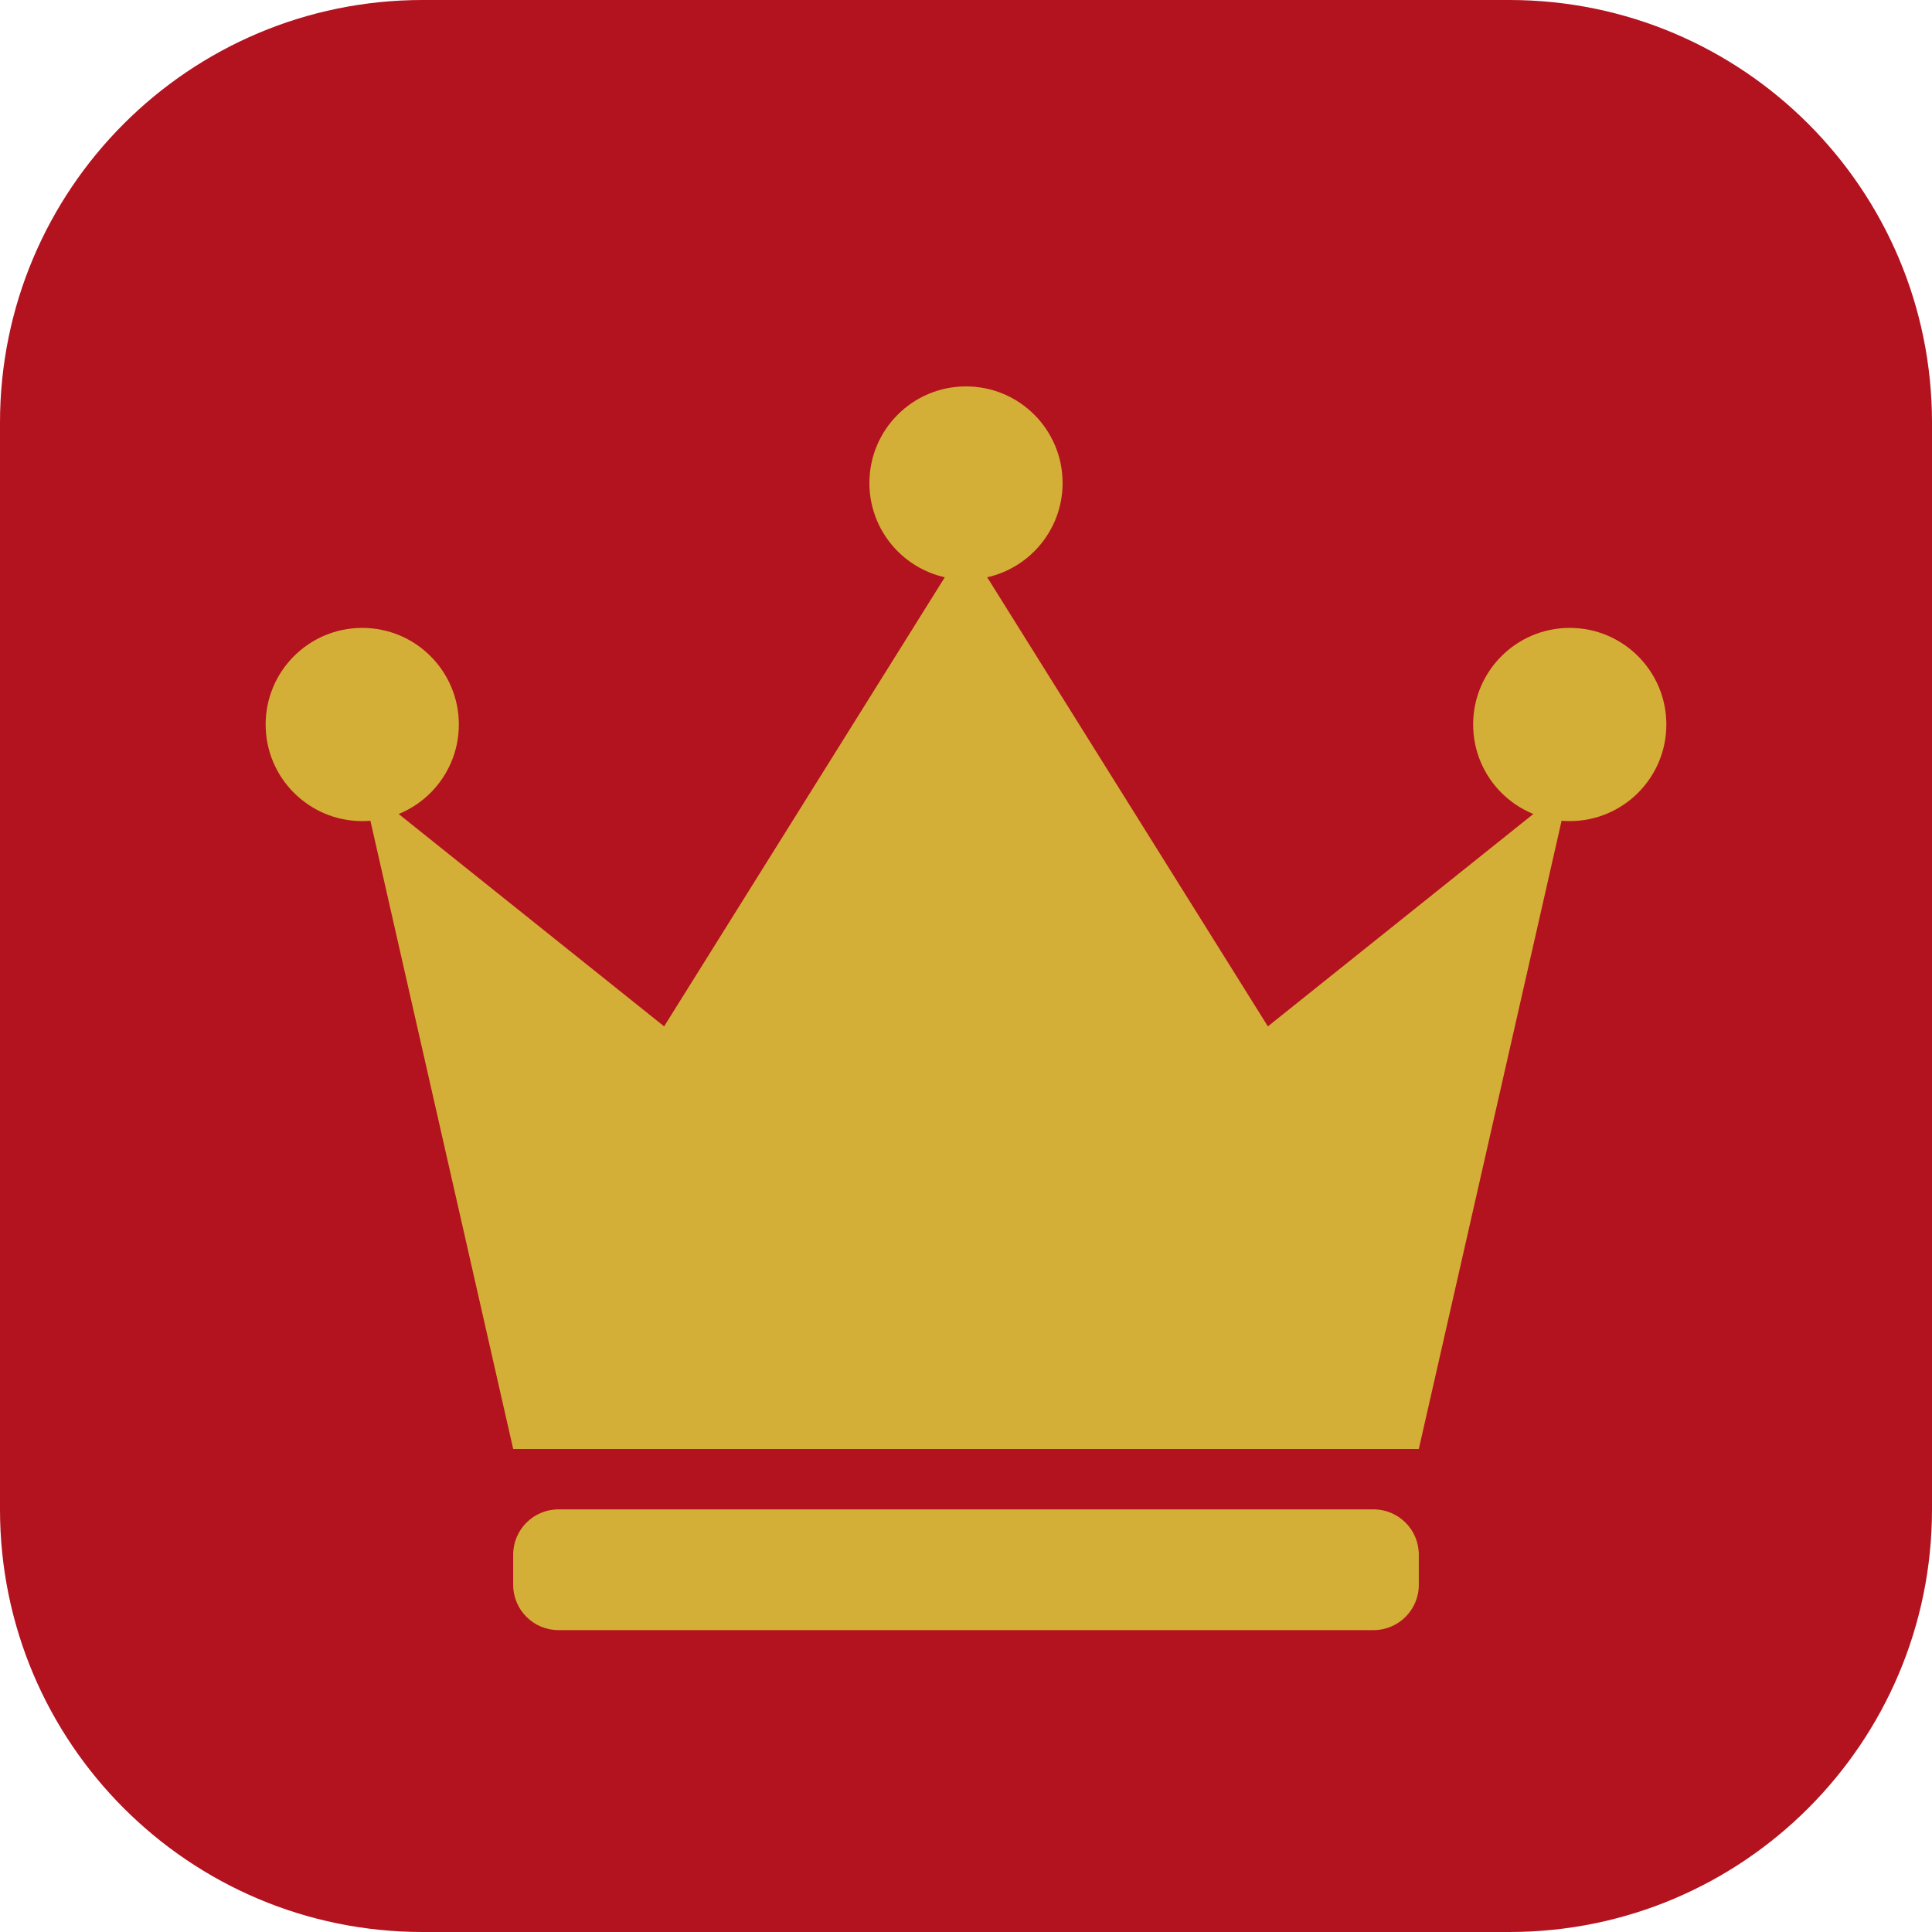
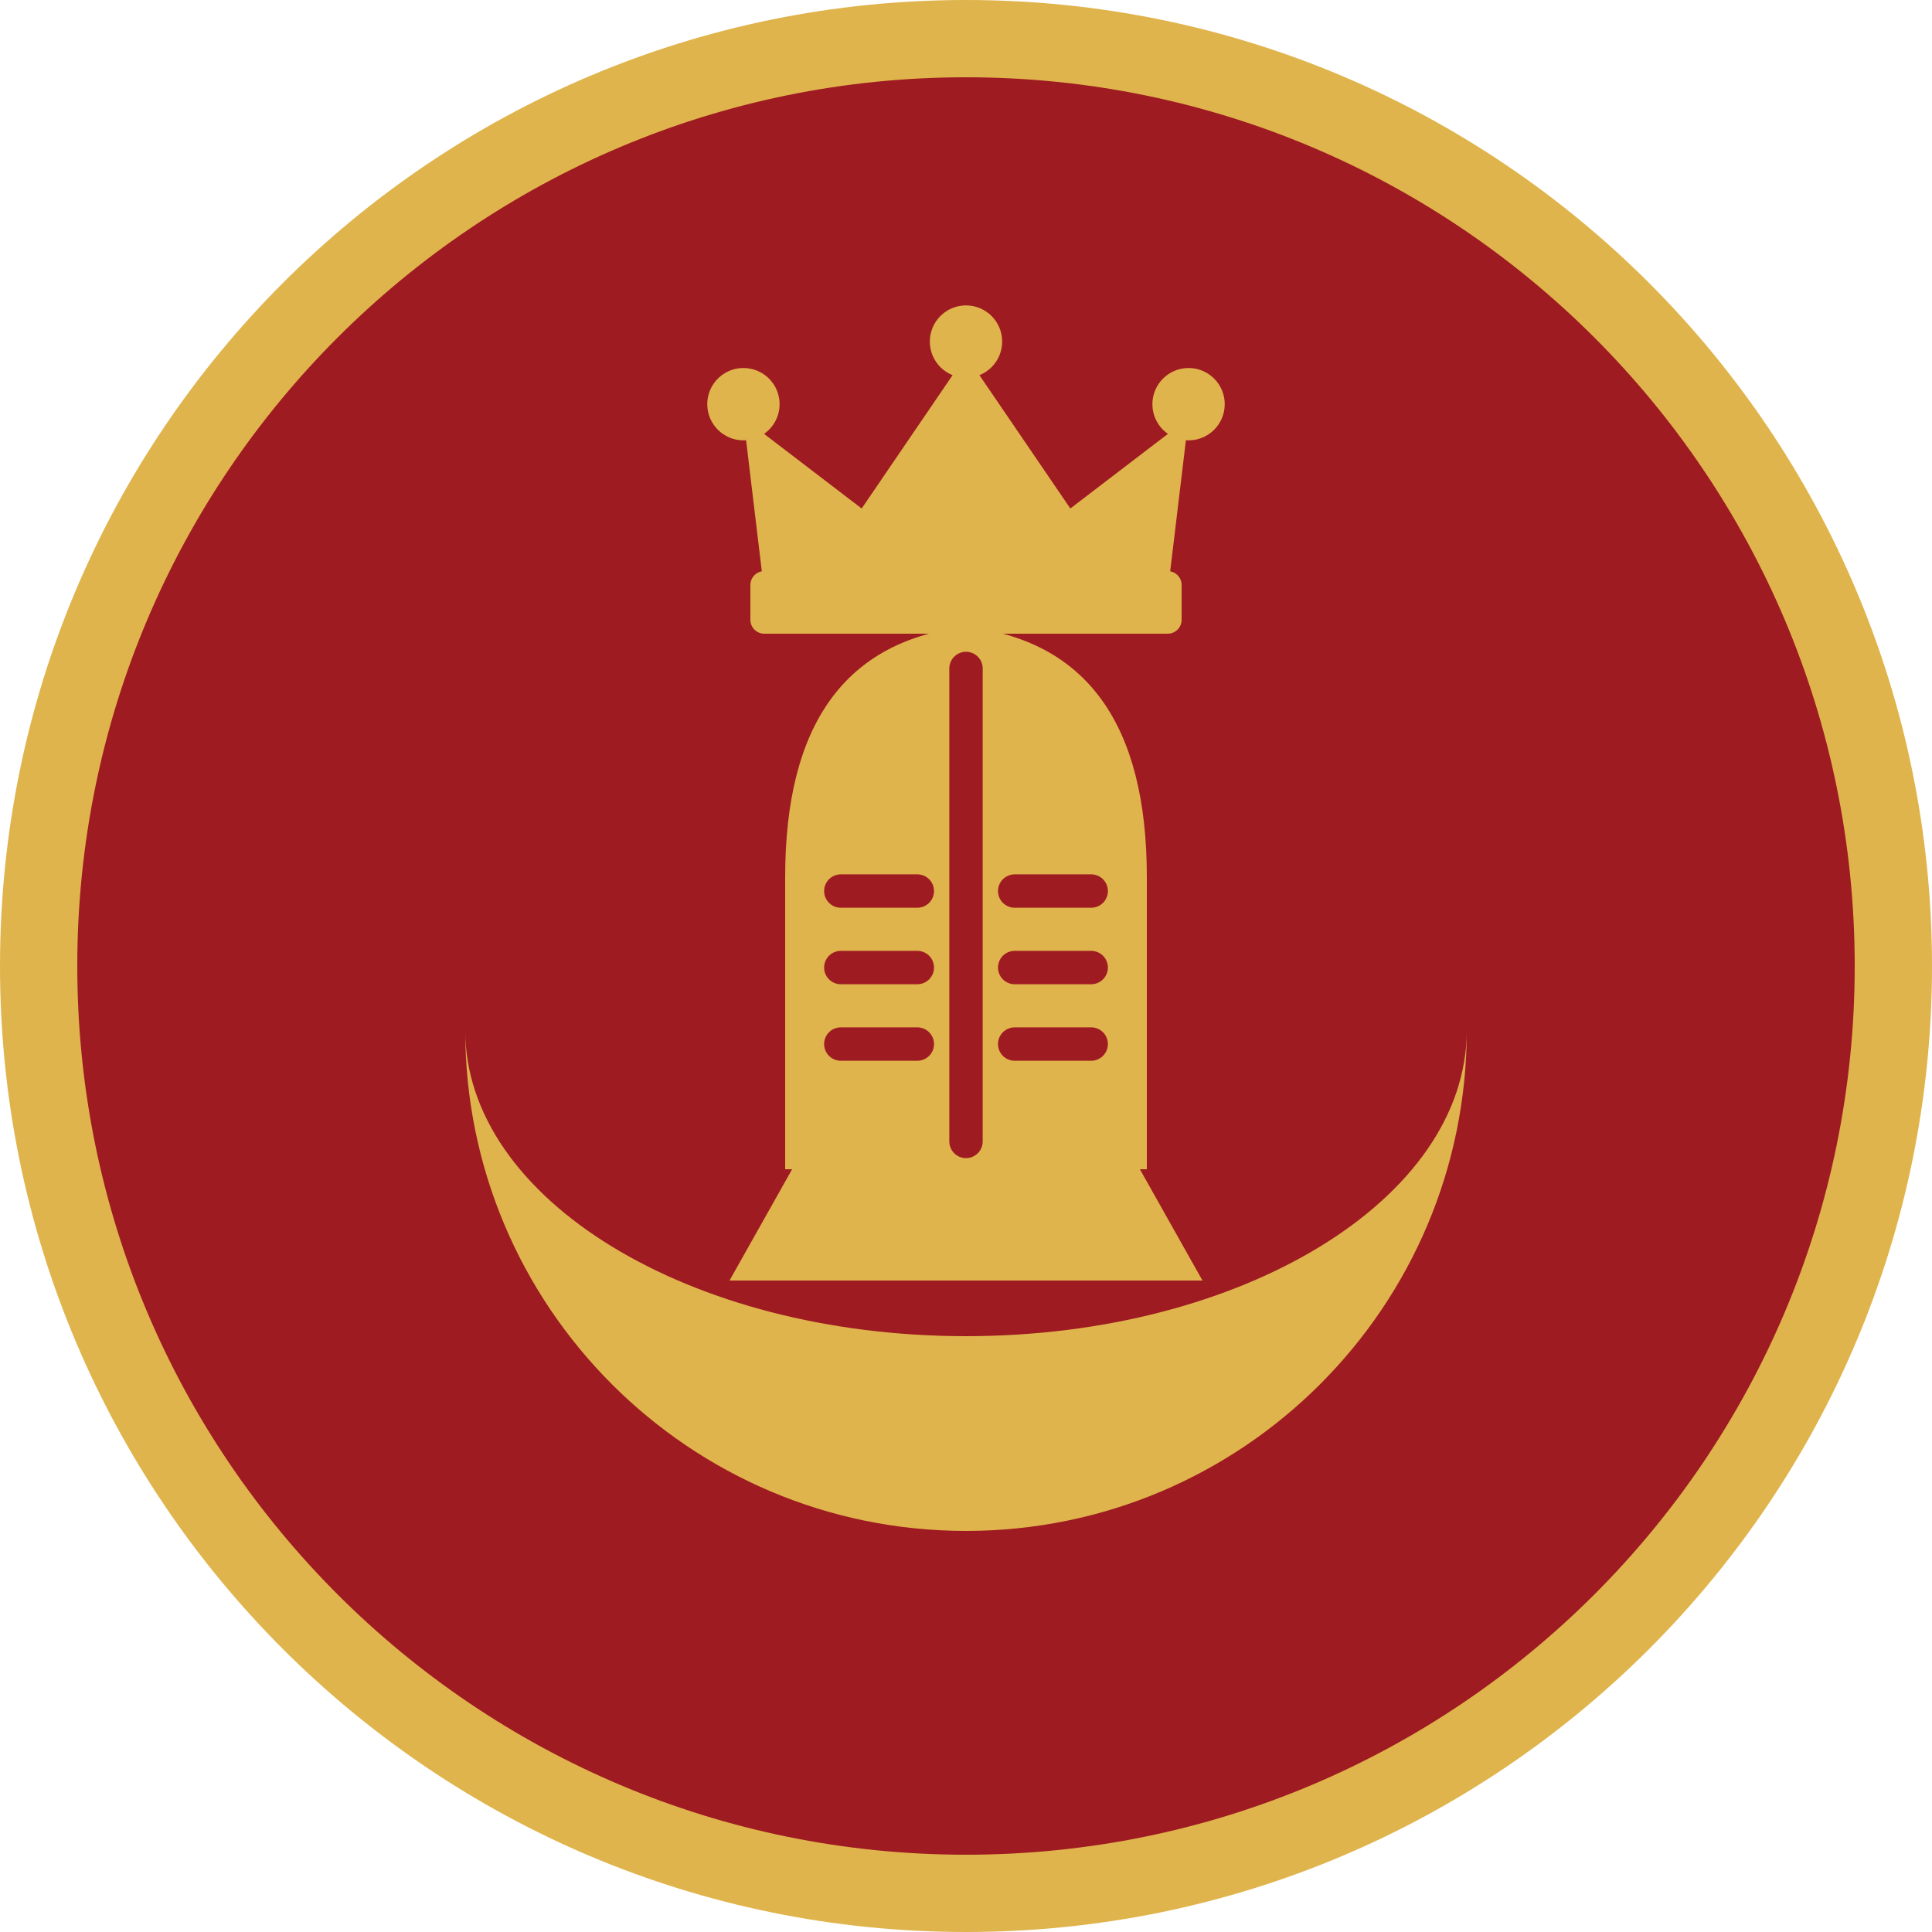
- <svg xmlns="http://www.w3.org/2000/svg" viewBox="0 0 64 64">
-   <rect width="64" height="64" rx="14" fill="#b3121f" />
-   <g fill="#d4af37" transform="translate(8 12)">
-     <path d="M4 14l10 8 10-16 10 16 10-8-5 22H9z" />
-     <rect x="9" y="38" width="30" height="4" rx="1.5" />
-     <circle cx="4" cy="12" r="3.2" />
-     <circle cx="24" cy="4" r="3.2" />
-     <circle cx="44" cy="12" r="3.2" />
+ <svg xmlns="http://www.w3.org/2000/svg" viewBox="0 0 100 100">
+   <circle cx="50" cy="50" r="48" fill="#9e1b22" stroke="#e0b44c" stroke-width="4" />
+   <g transform="translate(14 13) scale(.72)" fill="#e0b44c">
+     <path d="M14 56 A36 36 0 0 0 86 56 A36 22 0 0 1 14 56 Z" />
+     <path d="M33 74 H67 L62.5 66 H37.5 Z" />
+     <path d="M37 66 V45 Q37 28.5 50 27 Q63 28.5 63 45 V66 Z" />
+     <path d="M35.5 24.5 L34 12 L42.5 18.5 L50 7.5 L57.5 18.5 L66 12 L64.5 24.5 Z" />
+     <rect x="34.5" y="23" width="31" height="4.5" rx="1" />
+     <circle cx="34" cy="11" r="2.6" />
+     <circle cx="50" cy="6.5" r="2.6" />
+     <circle cx="66" cy="11" r="2.6" />
+     <g fill="none" stroke="#9e1b22" stroke-width="2.4" stroke-linecap="round">
+       <path d="M50 30 V64" />
+       <path d="M41 46 H46.5 M53.5 46 H59 M41 51.5 H46.5 M53.5 51.5 H59 M41 57 H46.5 M53.5 57 H59" />
+     </g>
  </g>
</svg>
